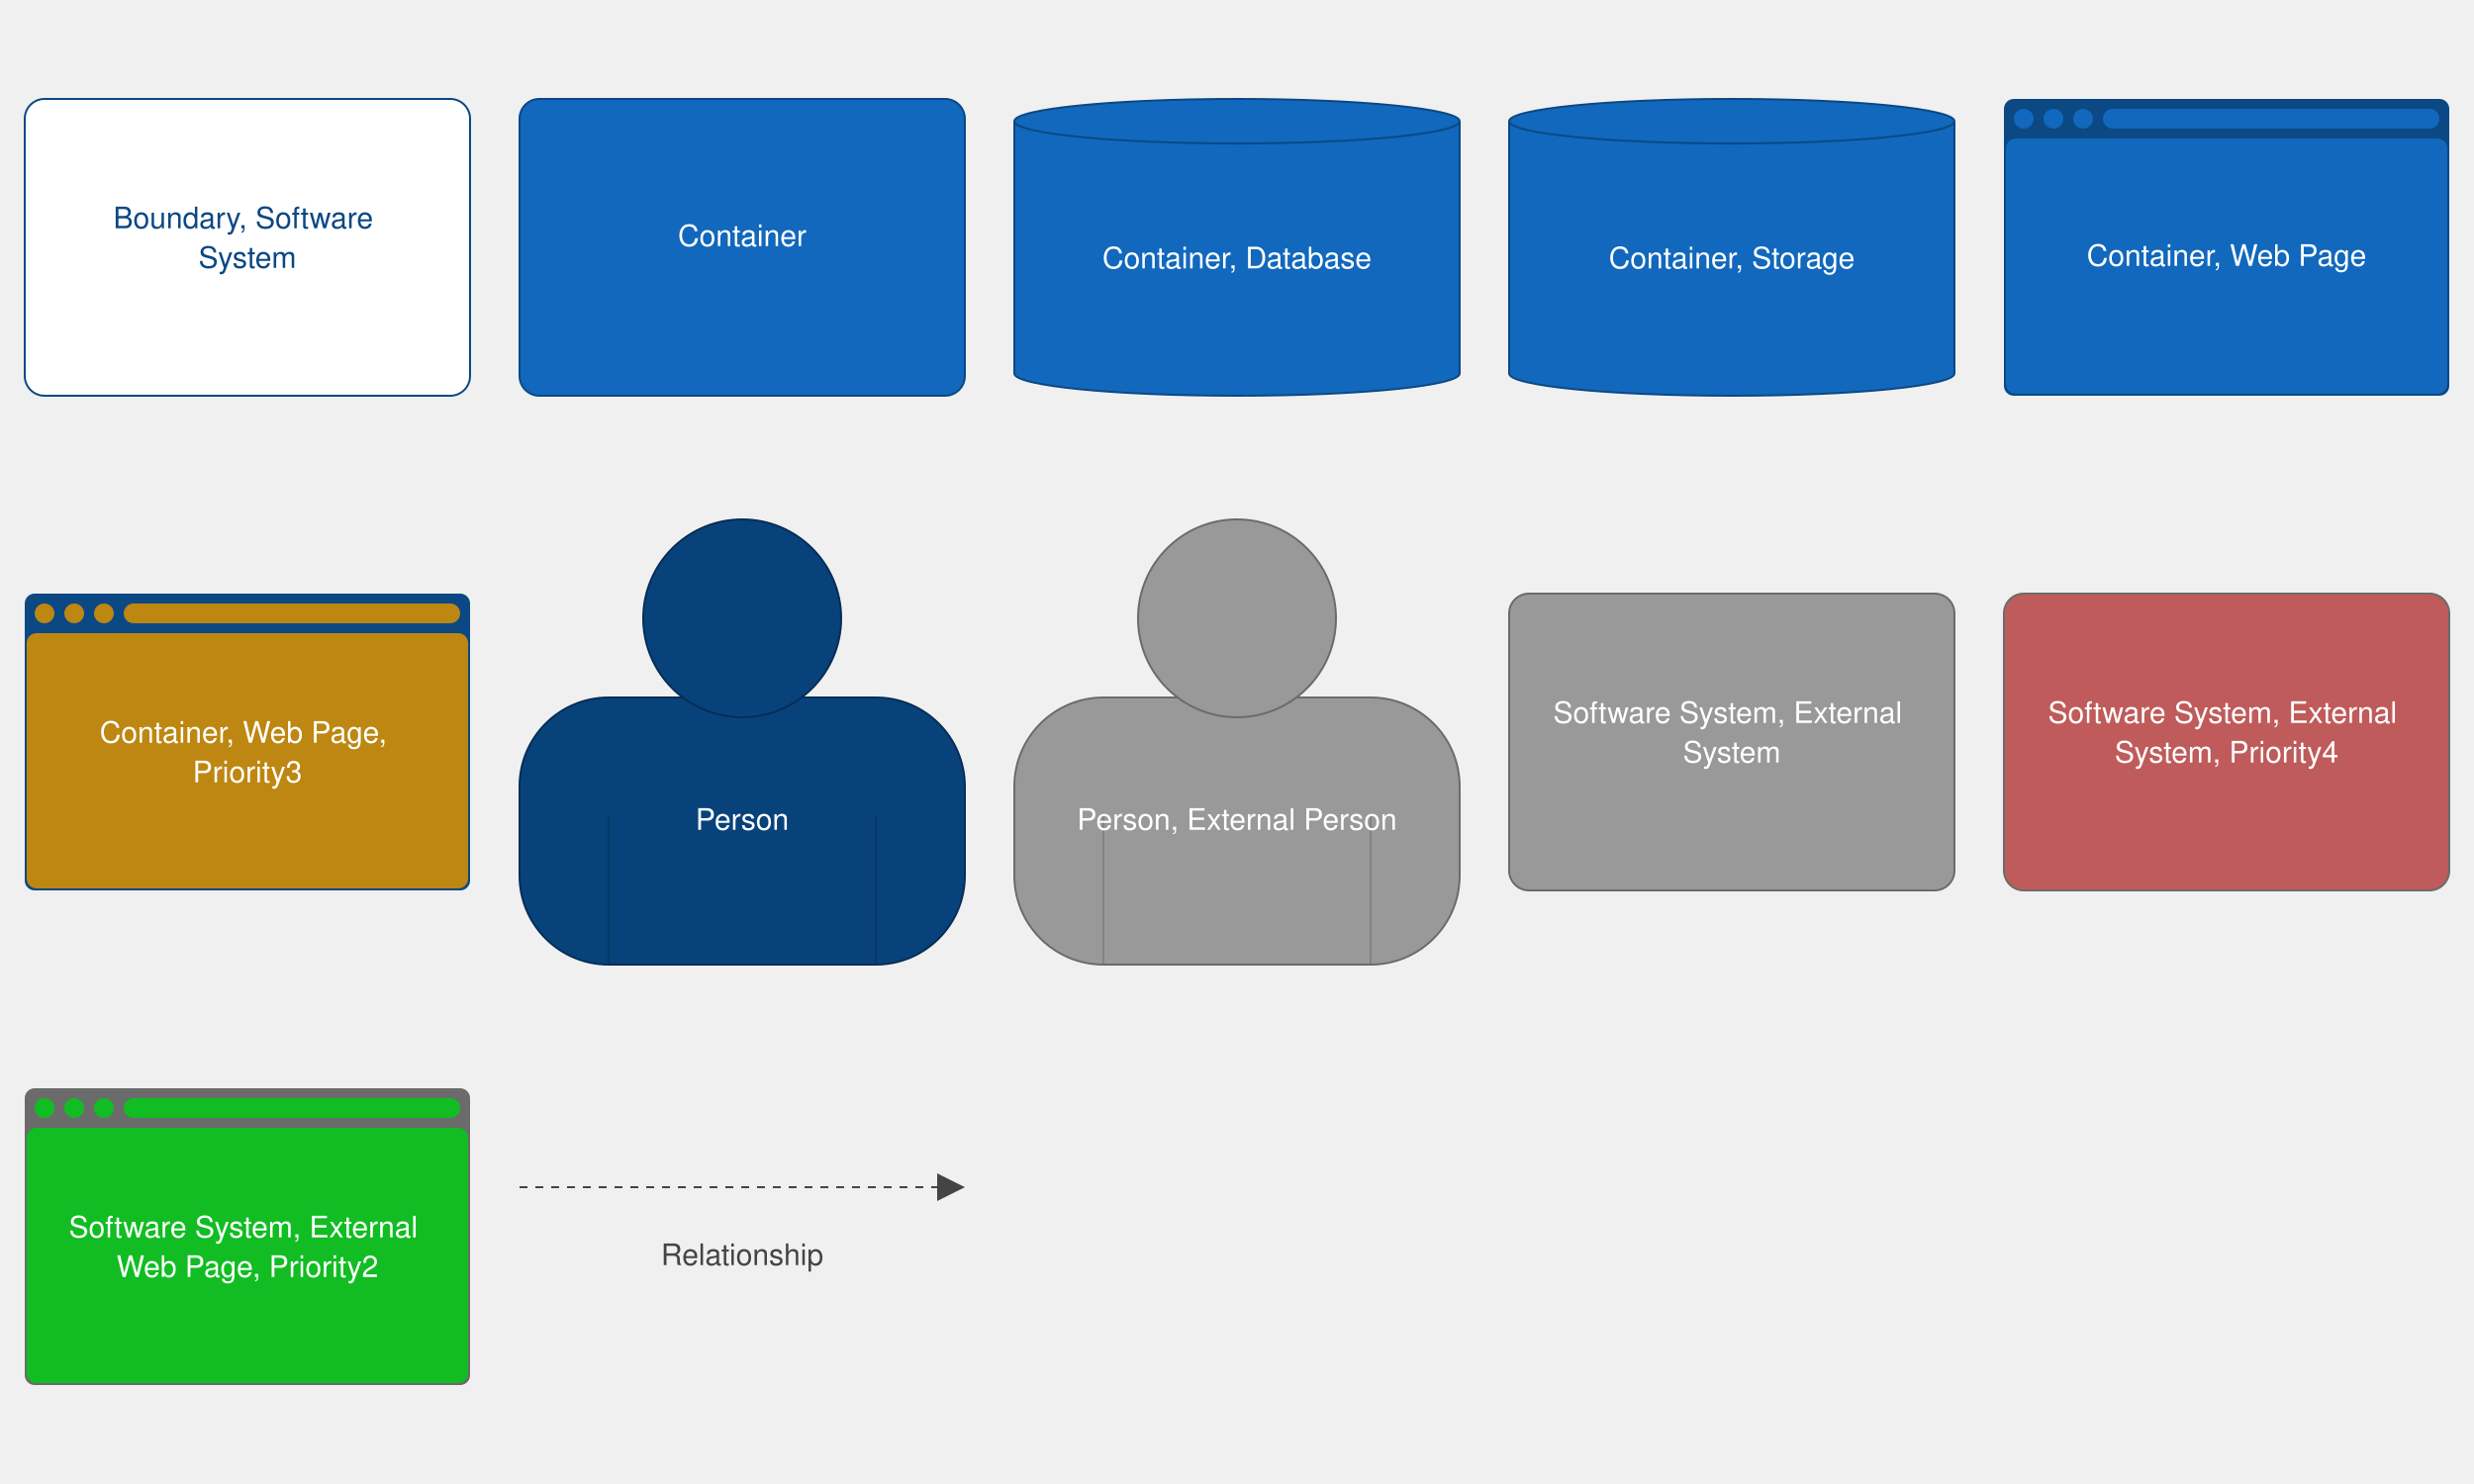
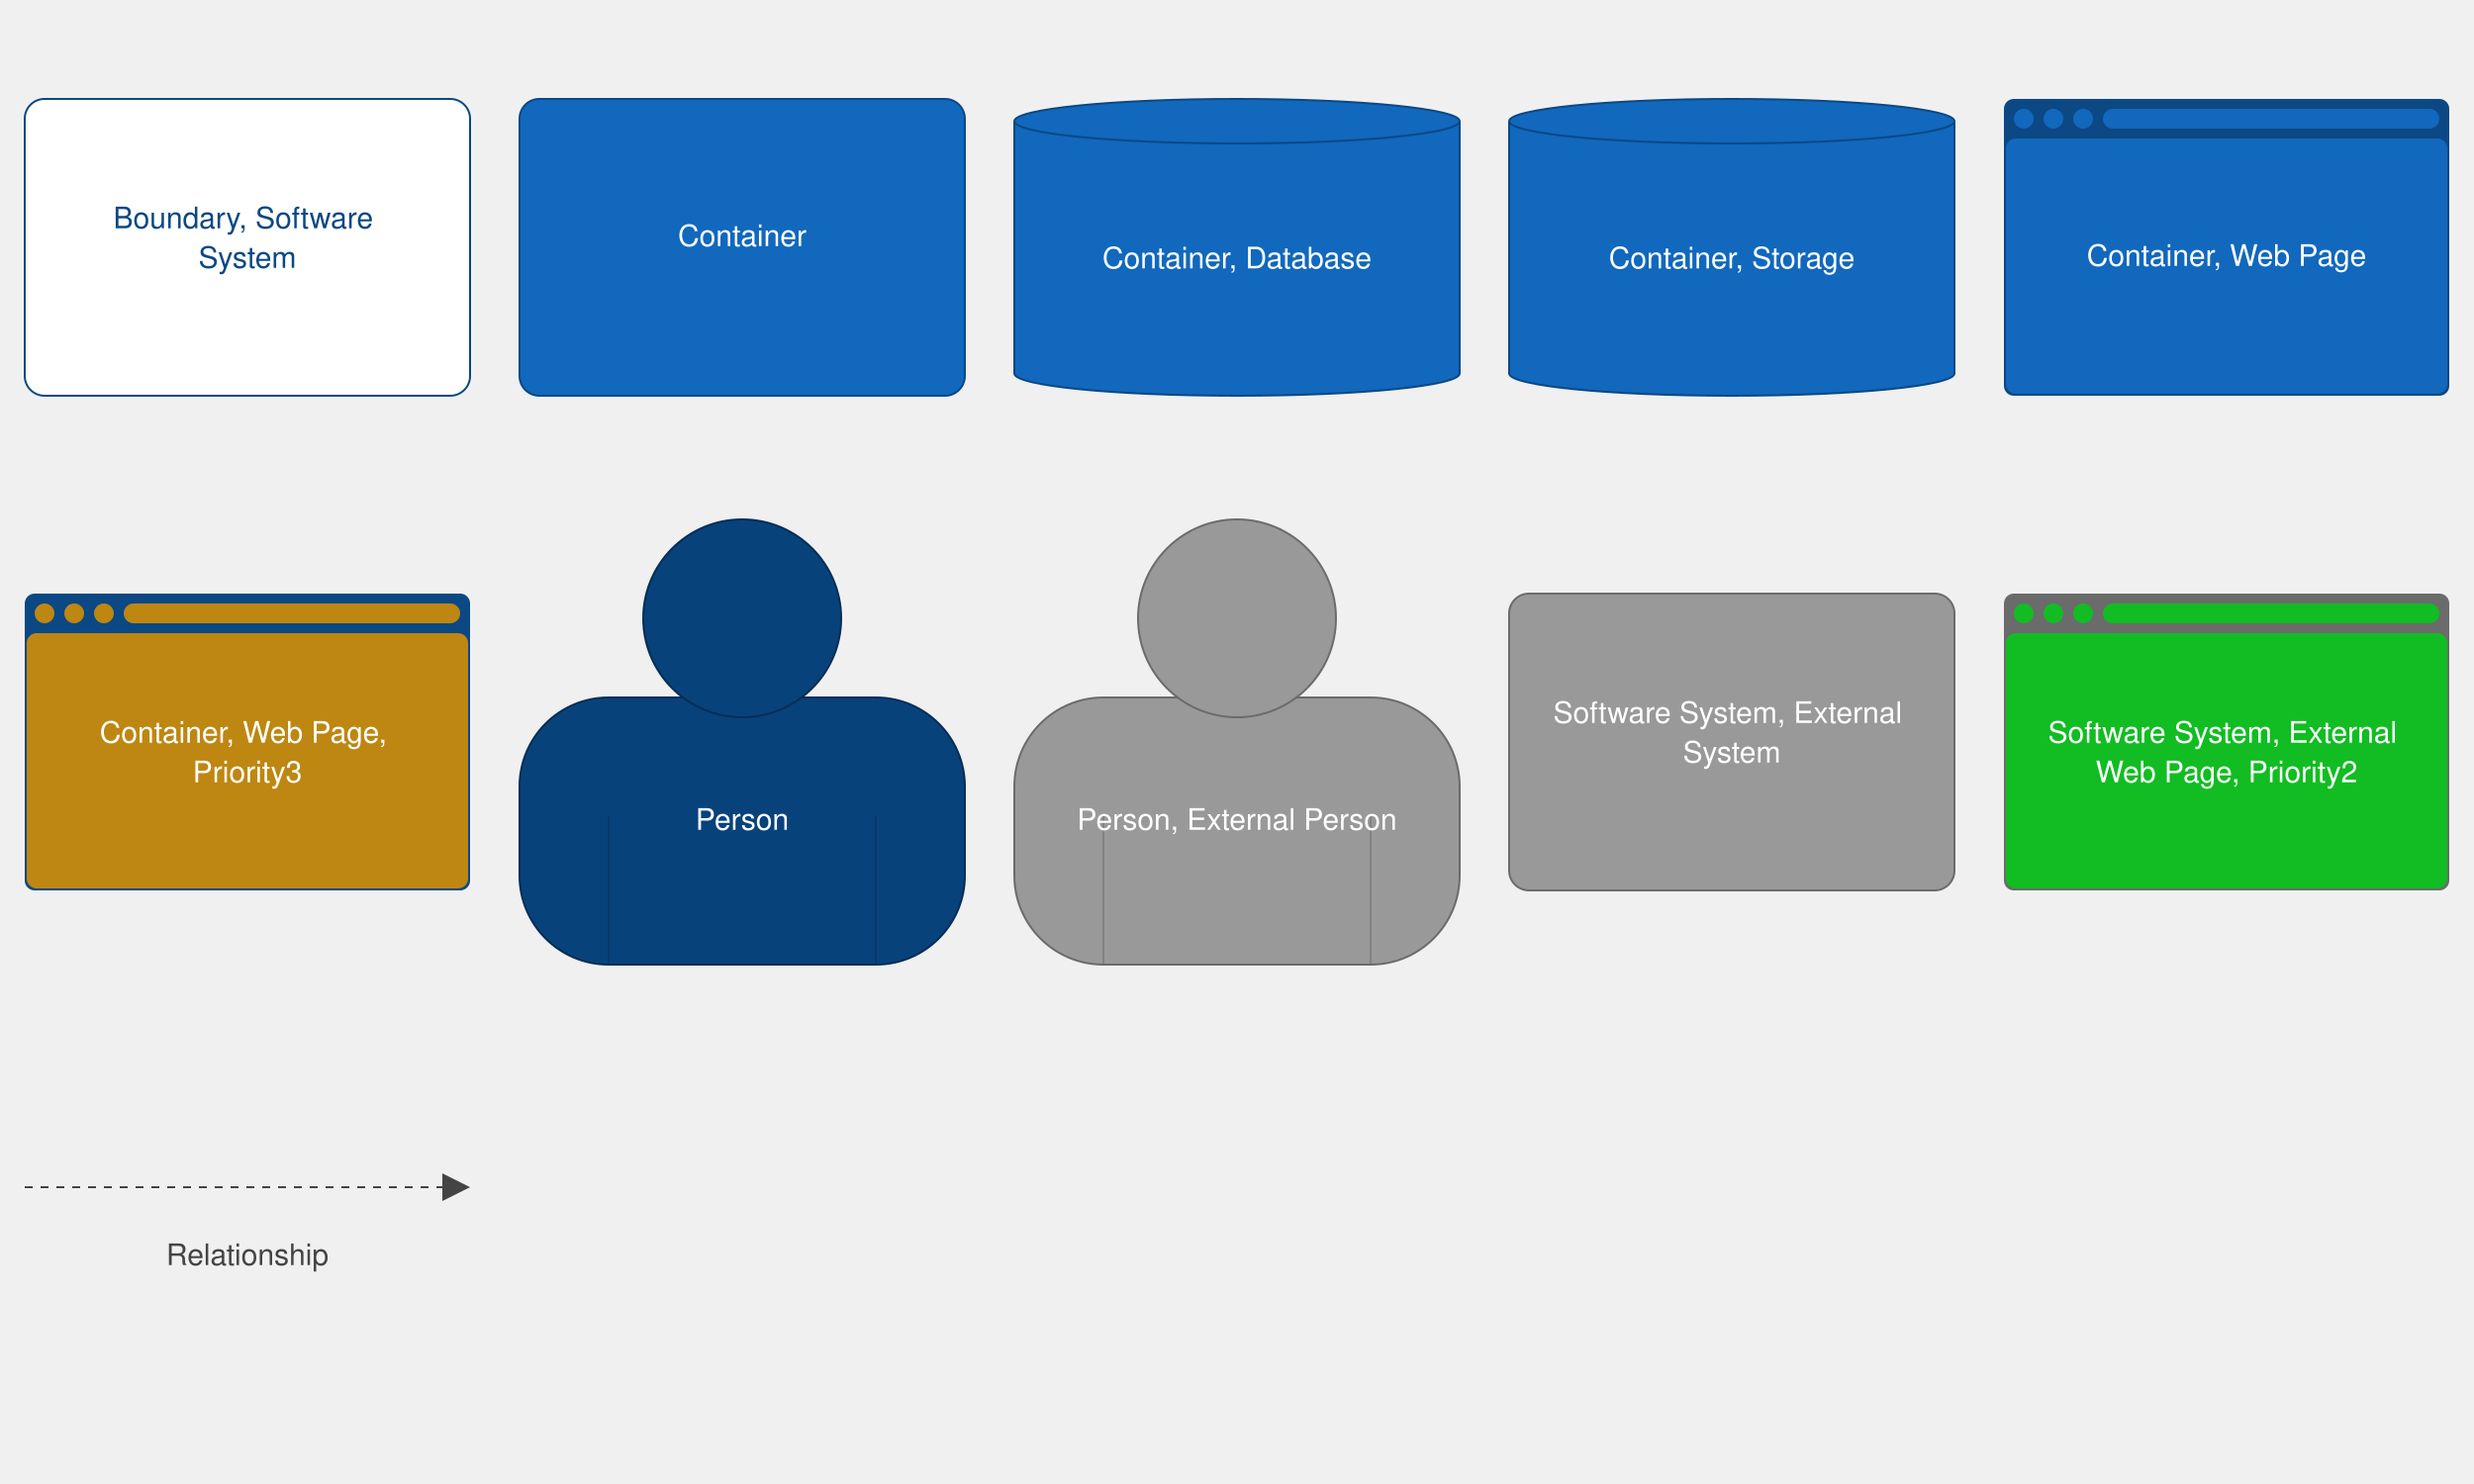
<svg xmlns="http://www.w3.org/2000/svg" version="1.1" viewBox="0 0 2500 1500" style="background: #ffffff">
  <g transform="translate(25,100)">
    <rect width="450" height="300" rx="20" ry="20" x="0" y="0" fill="#ffffff" stroke-width="2" stroke="#0b4884" stroke-dasharray="" />
    <text x="225" y="77" text-anchor="middle" dominant-baseline="hanging" fill="#0b4884" font-size="30px" font-family="Tahoma, Verdana, Helvetica, Arial">
      <tspan x="225" dy="40px">Boundary, Software</tspan>
      <tspan x="225" dy="40px">System</tspan>
    </text>
  </g>
  <g transform="translate(525,100)">
    <rect width="450" height="300" rx="20" ry="20" x="0" y="0" fill="#1168bd" stroke-width="2" stroke="#0b4884" stroke-dasharray="" />
    <text x="225" y="95" text-anchor="middle" dominant-baseline="hanging" fill="#ffffff" font-size="30px" font-family="Tahoma, Verdana, Helvetica, Arial">
      <tspan x="225" dy="40px">Container</tspan>
    </text>
  </g>
  <g transform="translate(1025,100)">
    <path id="keyElementCylinderPath" d="M 0,22.5 a 225,22.5 0,0,0 450 0 a 225,22.5 0,0,0 -450 0 l 0,255 a 225,22.5 0,0,0 450 0 l 0,-255" fill="#1168bd" stroke-width="2" stroke="#0b4884" stroke-dasharray="" />
    <text x="225" y="117.5" text-anchor="middle" dominant-baseline="hanging" fill="#ffffff" font-size="30px" font-family="Tahoma, Verdana, Helvetica, Arial">
      <tspan x="225" dy="40px">Container, Database</tspan>
    </text>
  </g>
  <g transform="translate(1525,100)">
    <path id="keyElementCylinderPath" d="M 0,22.5 a 225,22.5 0,0,0 450 0 a 225,22.5 0,0,0 -450 0 l 0,255 a 225,22.5 0,0,0 450 0 l 0,-255" fill="#1168bd" stroke-width="2" stroke="#0b4884" stroke-dasharray="" />
    <text x="225" y="117.5" text-anchor="middle" dominant-baseline="hanging" fill="#ffffff" font-size="30px" font-family="Tahoma, Verdana, Helvetica, Arial">
      <tspan x="225" dy="40px">Container, Storage</tspan>
    </text>
  </g>
  <g transform="translate(2025,100)">
    <rect width="450" height="300" rx="10" ry="10" x="0" y="0" fill="#0b4884" stroke-width="0" stroke="#0b4884" stroke-dasharray="" />
    <rect width="446" height="258" rx="10" ry="10" x="2" y="40" fill="#1168bd" stroke-width="0" />
    <rect width="340" height="20" rx="10" ry="10" x="100" y="10" fill="#1168bd" stroke-width="0" />
    <ellipse cx="20" cy="20" rx="10" ry="10" fill="#1168bd" stroke-width="0" />
    <ellipse cx="50" cy="20" rx="10" ry="10" fill="#1168bd" stroke-width="0" />
    <ellipse cx="80" cy="20" rx="10" ry="10" fill="#1168bd" stroke-width="0" />
    <text x="225" y="115" text-anchor="middle" dominant-baseline="hanging" fill="#ffffff" font-size="30px" font-family="Tahoma, Verdana, Helvetica, Arial">
      <tspan x="225" dy="40px">Container, Web Page</tspan>
    </text>
  </g>
  <g transform="translate(25,600)">
    <rect width="450" height="300" rx="10" ry="10" x="0" y="0" fill="#0b4884" stroke-width="0" stroke="#0b4884" stroke-dasharray="" />
    <rect width="446" height="258" rx="10" ry="10" x="2" y="40" fill="#bd8711" stroke-width="0" />
    <rect width="340" height="20" rx="10" ry="10" x="100" y="10" fill="#bd8711" stroke-width="0" />
    <ellipse cx="20" cy="20" rx="10" ry="10" fill="#bd8711" stroke-width="0" />
    <ellipse cx="50" cy="20" rx="10" ry="10" fill="#bd8711" stroke-width="0" />
    <ellipse cx="80" cy="20" rx="10" ry="10" fill="#bd8711" stroke-width="0" />
    <text x="225" y="97" text-anchor="middle" dominant-baseline="hanging" fill="#ffffff" font-size="30px" font-family="Tahoma, Verdana, Helvetica, Arial">
      <tspan x="225" dy="40px">Container, Web Page,</tspan>
      <tspan x="225" dy="40px">Priority3</tspan>
    </text>
  </g>
  <g transform="translate(525,525)">
    <rect x="0" y="180" width="450" height="270" rx="90" fill="#08427b" stroke-width="2" stroke="#052d56" stroke-dasharray="" />
    <circle cx="225" cy="100" r="100" fill="#08427b" stroke-width="2" stroke="#052d56" stroke-dasharray="" />
    <line x1="90" y1="300" x2="90" y2="450" stroke-width="1" stroke="#052d56" stroke-dasharray="" />
    <line x1="360" y1="300" x2="360" y2="450" stroke-width="1" stroke="#052d56" stroke-dasharray="" />
    <text x="225" y="260" text-anchor="middle" dominant-baseline="hanging" fill="#ffffff" font-size="30px" font-family="Tahoma, Verdana, Helvetica, Arial">
      <tspan x="225" dy="40px">Person</tspan>
    </text>
  </g>
  <g transform="translate(1025,525)">
    <rect x="0" y="180" width="450" height="270" rx="90" fill="#999999" stroke-width="2" stroke="#6b6b6b" stroke-dasharray="" />
    <circle cx="225" cy="100" r="100" fill="#999999" stroke-width="2" stroke="#6b6b6b" stroke-dasharray="" />
    <line x1="90" y1="300" x2="90" y2="450" stroke-width="1" stroke="#6b6b6b" stroke-dasharray="" />
    <line x1="360" y1="300" x2="360" y2="450" stroke-width="1" stroke="#6b6b6b" stroke-dasharray="" />
    <text x="225" y="260" text-anchor="middle" dominant-baseline="hanging" fill="#ffffff" font-size="30px" font-family="Tahoma, Verdana, Helvetica, Arial">
      <tspan x="225" dy="40px">Person, External Person</tspan>
    </text>
  </g>
  <g transform="translate(1525,600)">
    <rect width="450" height="300" rx="20" ry="20" x="0" y="0" fill="#999999" stroke-width="2" stroke="#6b6b6b" stroke-dasharray="" />
    <text x="225" y="77" text-anchor="middle" dominant-baseline="hanging" fill="#ffffff" font-size="30px" font-family="Tahoma, Verdana, Helvetica, Arial">
      <tspan x="225" dy="40px">Software System, External</tspan>
      <tspan x="225" dy="40px">System</tspan>
    </text>
  </g>
  <g transform="translate(2025,600)">
-     <rect width="450" height="300" rx="20" ry="20" x="0" y="0" fill="#c05b5b" stroke-width="2" stroke="#6b6b6b" stroke-dasharray="" />
-     <text x="225" y="77" text-anchor="middle" dominant-baseline="hanging" fill="#ffffff" font-size="30px" font-family="Tahoma, Verdana, Helvetica, Arial">
-       <tspan x="225" dy="40px">Software System, External</tspan>
-       <tspan x="225" dy="40px">System, Priority4</tspan>
-     </text>
-   </g>
-   <g transform="translate(25,1100)">
    <rect width="450" height="300" rx="10" ry="10" x="0" y="0" fill="#6b6b6b" stroke-width="0" stroke="#6b6b6b" stroke-dasharray="" />
    <rect width="446" height="258" rx="10" ry="10" x="2" y="40" fill="#11bd22" stroke-width="0" />
    <rect width="340" height="20" rx="10" ry="10" x="100" y="10" fill="#11bd22" stroke-width="0" />
    <ellipse cx="20" cy="20" rx="10" ry="10" fill="#11bd22" stroke-width="0" />
    <ellipse cx="50" cy="20" rx="10" ry="10" fill="#11bd22" stroke-width="0" />
    <ellipse cx="80" cy="20" rx="10" ry="10" fill="#11bd22" stroke-width="0" />
    <text x="225" y="97" text-anchor="middle" dominant-baseline="hanging" fill="#ffffff" font-size="30px" font-family="Tahoma, Verdana, Helvetica, Arial">
      <tspan x="225" dy="40px">Software System, External</tspan>
      <tspan x="225" dy="40px">Web Page, Priority2</tspan>
    </text>
  </g>
-   <g transform="translate(525,1170)">
+   <g transform="translate(25,1170)">
    <path d="M422,0 L422,44 L450,30 L 422,16" style="fill:#444444" />
    <path d="M0,30 L422,30" style="stroke:#444444; stroke-width: 2; fill: none; stroke-dasharray: 8 8;" />
    <text x="225" y="55" text-anchor="middle" dominant-baseline="hanging" fill="#444444" font-size="30px" font-family="Tahoma, Verdana, Helvetica, Arial">
      <tspan x="225" dy="40px">Relationship</tspan>
    </text>
  </g>
</svg>
